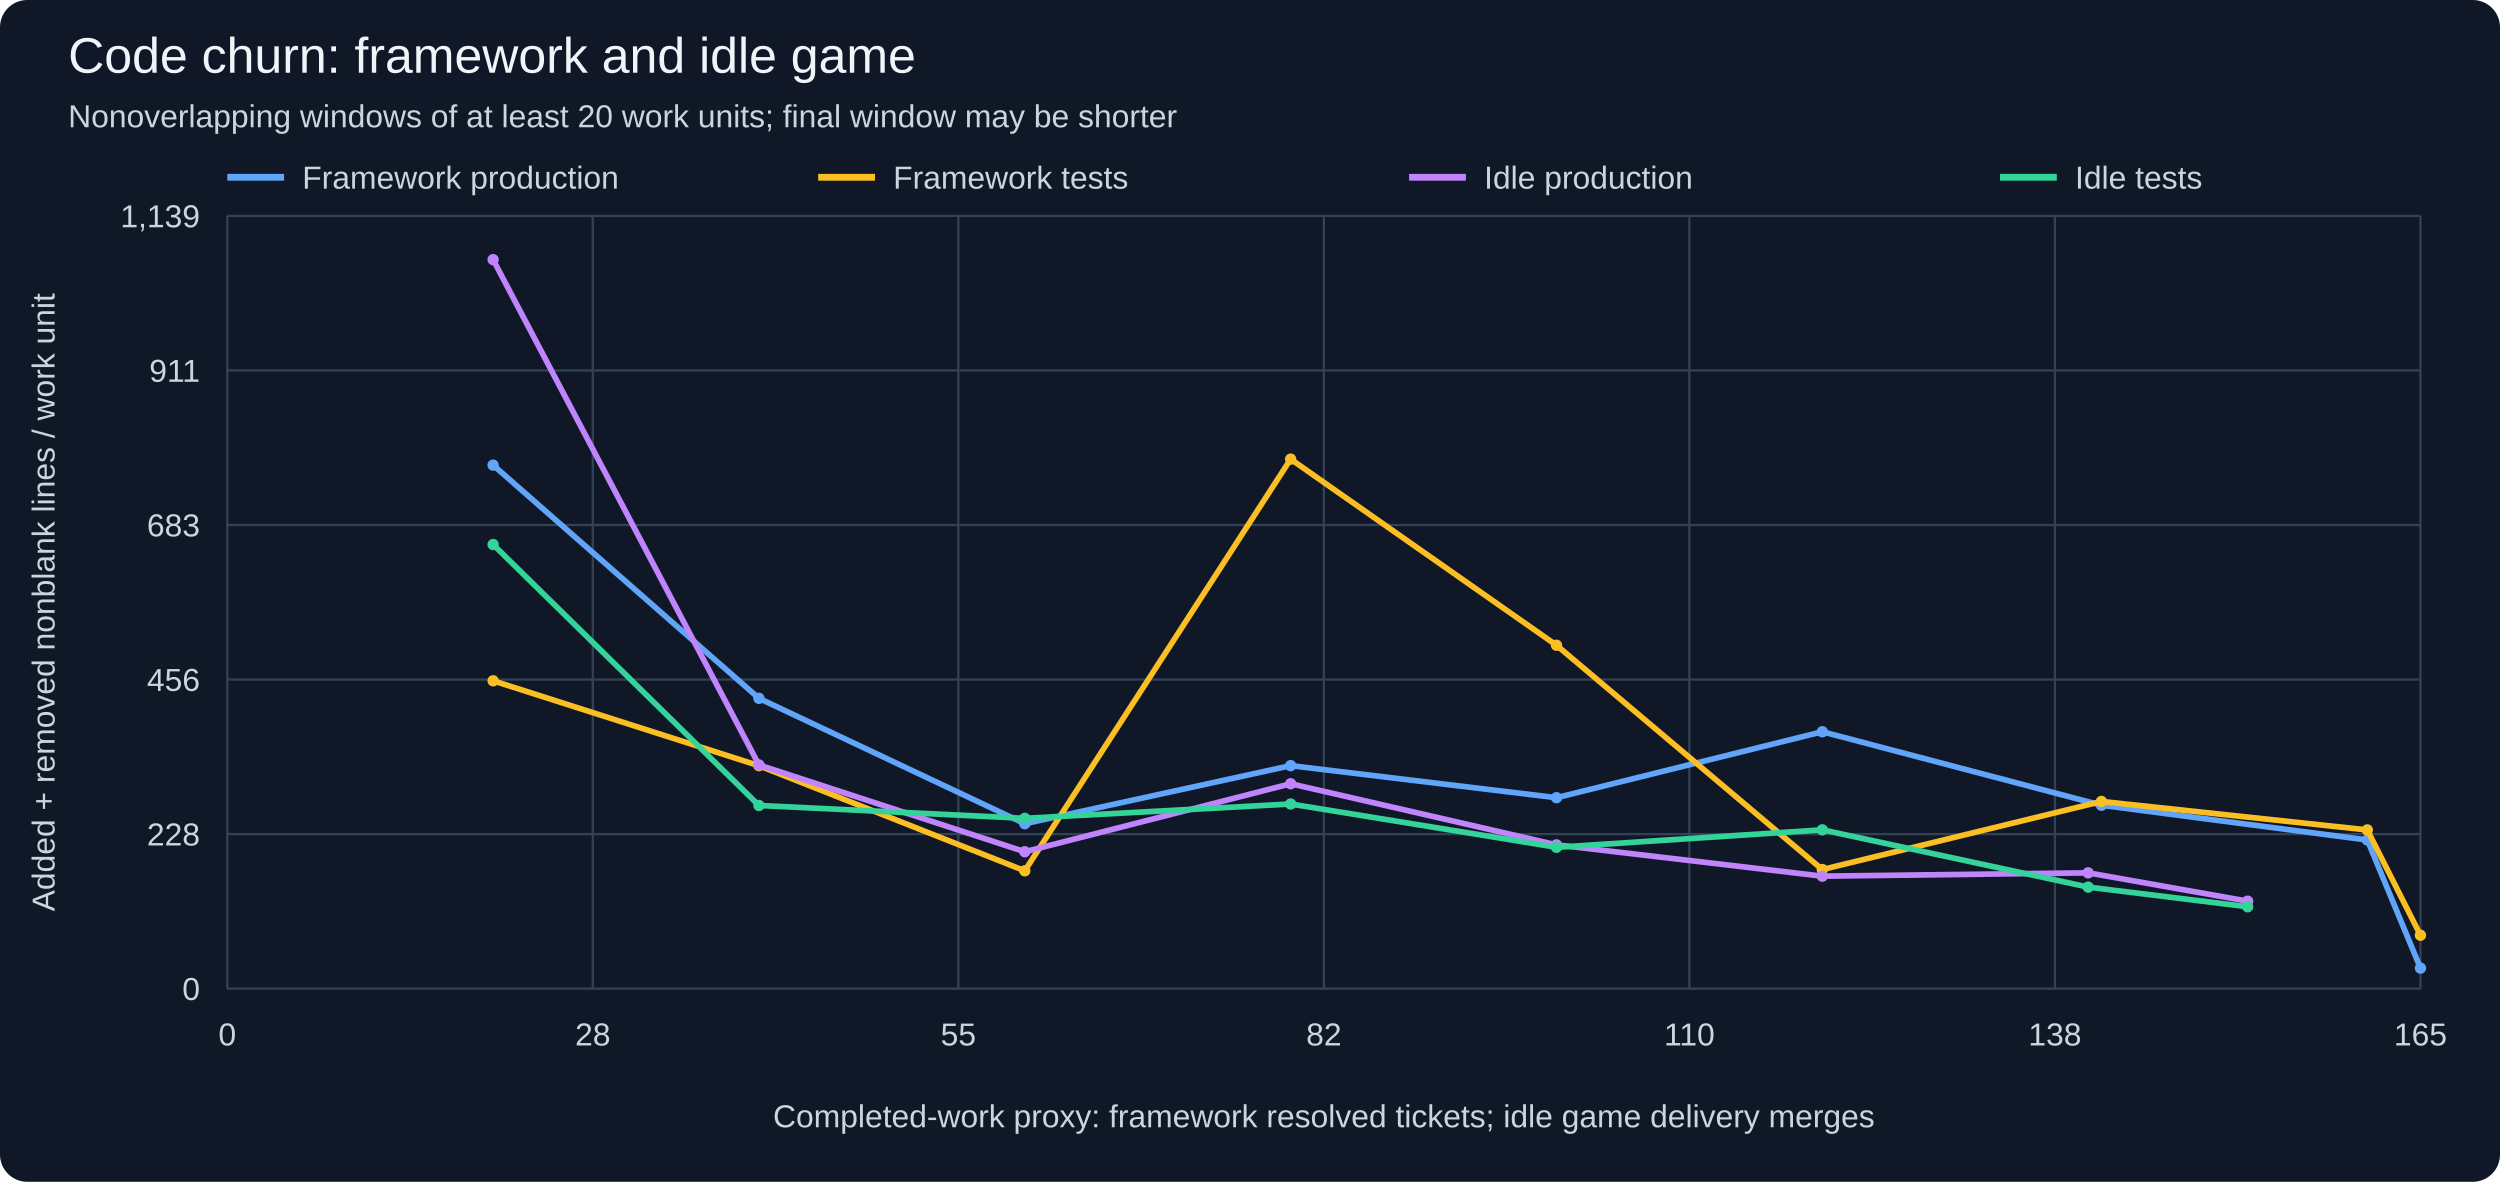
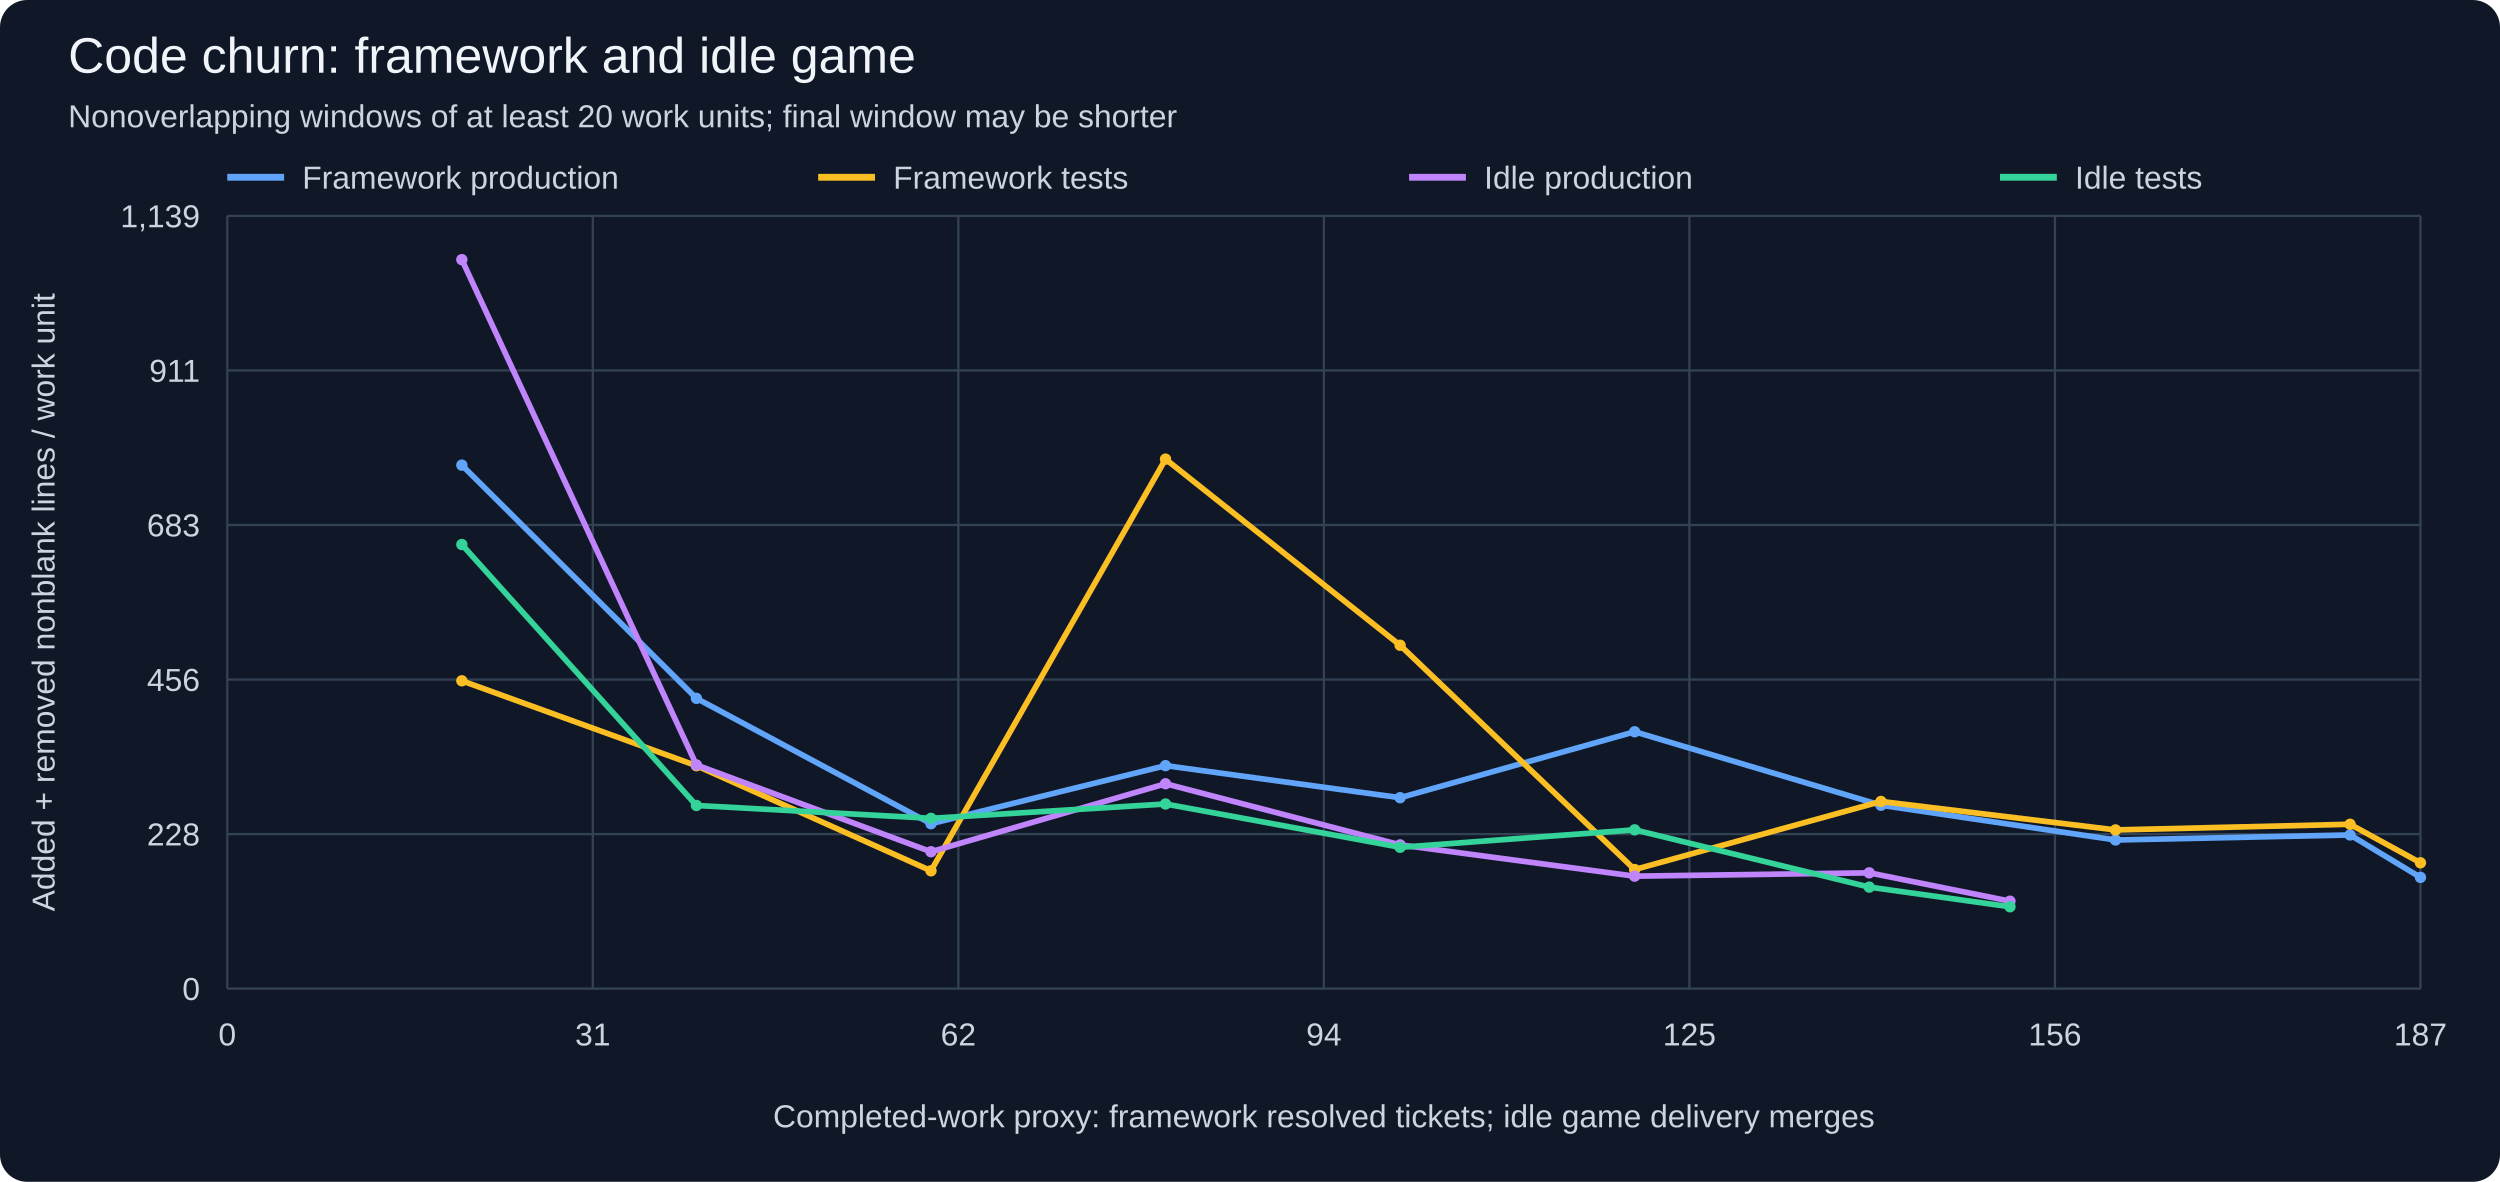
<svg xmlns="http://www.w3.org/2000/svg" viewBox="0 0 1100 520" role="img" aria-labelledby="title desc">
  <style>text{font-family:Arial,sans-serif;fill:#cbd5e1;font-size:14px}.grid{stroke:#334155;stroke-width:1}.line{fill:none;stroke-width:2.5;stroke-linejoin:round}</style>
  <rect width="1100" height="520" rx="12" fill="#101827" />
  <text x="30" y="32" style="font-size:22px;fill:#f1f5f9">Code churn: framework and idle game</text>
  <text x="30" y="56">Nonoverlapping windows of at least 20 work units; final window may be shorter</text>
  <path class="grid" d="M100,435.00h965" />
  <text x="88" y="440.00" text-anchor="end">0</text>
  <path class="grid" d="M100,367.00h965" />
  <text x="88" y="372.00" text-anchor="end">228</text>
  <path class="grid" d="M100,299.00h965" />
  <text x="88" y="304.00" text-anchor="end">456</text>
  <path class="grid" d="M100,231.00h965" />
  <text x="88" y="236.00" text-anchor="end">683</text>
  <path class="grid" d="M100,163.00h965" />
  <text x="88" y="168.00" text-anchor="end">911</text>
  <path class="grid" d="M100,95.00h965" />
  <text x="88" y="100.00" text-anchor="end">1,139</text>
  <path class="grid" d="M100.00,95v340" />
  <text x="100.00" y="460" text-anchor="middle">0</text>
  <path class="grid" d="M260.83,95v340" />
-   <text x="260.83" y="460" text-anchor="middle">28</text>
+   <text x="260.83" y="460" text-anchor="middle">31</text>
  <path class="grid" d="M421.67,95v340" />
-   <text x="421.67" y="460" text-anchor="middle">55</text>
+   <text x="421.67" y="460" text-anchor="middle">62</text>
  <path class="grid" d="M582.50,95v340" />
-   <text x="582.50" y="460" text-anchor="middle">82</text>
+   <text x="582.50" y="460" text-anchor="middle">94</text>
  <path class="grid" d="M743.33,95v340" />
-   <text x="743.33" y="460" text-anchor="middle">110</text>
+   <text x="743.33" y="460" text-anchor="middle">125</text>
  <path class="grid" d="M904.17,95v340" />
-   <text x="904.17" y="460" text-anchor="middle">138</text>
+   <text x="904.17" y="460" text-anchor="middle">156</text>
  <path class="grid" d="M1065.00,95v340" />
-   <text x="1065.00" y="460" text-anchor="middle">165</text>
-   <polyline class="line" stroke="#60a5fa" points="216.97,204.65 333.94,307.27 450.91,362.44 567.88,336.88 684.85,350.99 801.82,321.97 924.64,354.31 1041.61,369.60 1065.00,425.97" />
-   <circle cx="216.97" cy="204.65" r="2.5" fill="#60a5fa" />
-   <circle cx="333.94" cy="307.27" r="2.5" fill="#60a5fa" />
-   <circle cx="450.91" cy="362.44" r="2.5" fill="#60a5fa" />
-   <circle cx="567.88" cy="336.88" r="2.5" fill="#60a5fa" />
-   <circle cx="684.85" cy="350.99" r="2.5" fill="#60a5fa" />
-   <circle cx="801.82" cy="321.97" r="2.5" fill="#60a5fa" />
-   <circle cx="924.64" cy="354.31" r="2.5" fill="#60a5fa" />
-   <circle cx="1041.61" cy="369.60" r="2.5" fill="#60a5fa" />
-   <circle cx="1065.00" cy="425.97" r="2.5" fill="#60a5fa" />
+   <text x="1065.00" y="460" text-anchor="middle">187</text>
+   <polyline class="line" stroke="#60a5fa" points="203.21,204.65 306.42,307.27 409.63,362.44 512.83,336.88 616.04,350.99 719.25,321.97 827.62,354.31 930.83,369.60 1034.04,367.38 1065.00,386.05" />
+   <circle cx="203.21" cy="204.65" r="2.5" fill="#60a5fa" />
+   <circle cx="306.42" cy="307.27" r="2.5" fill="#60a5fa" />
+   <circle cx="409.63" cy="362.44" r="2.5" fill="#60a5fa" />
+   <circle cx="512.83" cy="336.88" r="2.5" fill="#60a5fa" />
+   <circle cx="616.04" cy="350.99" r="2.5" fill="#60a5fa" />
+   <circle cx="719.25" cy="321.97" r="2.5" fill="#60a5fa" />
+   <circle cx="827.62" cy="354.31" r="2.5" fill="#60a5fa" />
+   <circle cx="930.83" cy="369.60" r="2.5" fill="#60a5fa" />
+   <circle cx="1034.04" cy="367.38" r="2.5" fill="#60a5fa" />
+   <circle cx="1065.00" cy="386.05" r="2.5" fill="#60a5fa" />
  <path stroke="#60a5fa" stroke-width="3" d="M100,78h25" />
  <text x="133" y="83">Framework production</text>
-   <polyline class="line" stroke="#fbbf24" points="216.97,299.55 333.94,336.92 450.91,383.16 567.88,202.01 684.85,283.91 801.82,382.60 924.64,352.64 1041.61,365.17 1065.00,411.50" />
-   <circle cx="216.97" cy="299.55" r="2.5" fill="#fbbf24" />
-   <circle cx="333.94" cy="336.92" r="2.5" fill="#fbbf24" />
-   <circle cx="450.91" cy="383.16" r="2.5" fill="#fbbf24" />
-   <circle cx="567.88" cy="202.01" r="2.5" fill="#fbbf24" />
-   <circle cx="684.85" cy="283.91" r="2.5" fill="#fbbf24" />
-   <circle cx="801.82" cy="382.60" r="2.5" fill="#fbbf24" />
-   <circle cx="924.64" cy="352.64" r="2.5" fill="#fbbf24" />
-   <circle cx="1041.61" cy="365.17" r="2.5" fill="#fbbf24" />
-   <circle cx="1065.00" cy="411.50" r="2.5" fill="#fbbf24" />
+   <polyline class="line" stroke="#fbbf24" points="203.21,299.55 306.42,336.92 409.63,383.16 512.83,202.01 616.04,283.91 719.25,382.60 827.62,352.64 930.83,365.17 1034.04,362.68 1065.00,379.63" />
+   <circle cx="203.21" cy="299.55" r="2.5" fill="#fbbf24" />
+   <circle cx="306.42" cy="336.92" r="2.5" fill="#fbbf24" />
+   <circle cx="409.63" cy="383.16" r="2.5" fill="#fbbf24" />
+   <circle cx="512.83" cy="202.01" r="2.5" fill="#fbbf24" />
+   <circle cx="616.04" cy="283.91" r="2.5" fill="#fbbf24" />
+   <circle cx="719.25" cy="382.60" r="2.5" fill="#fbbf24" />
+   <circle cx="827.62" cy="352.64" r="2.5" fill="#fbbf24" />
+   <circle cx="930.83" cy="365.17" r="2.5" fill="#fbbf24" />
+   <circle cx="1034.04" cy="362.68" r="2.5" fill="#fbbf24" />
+   <circle cx="1065.00" cy="379.63" r="2.5" fill="#fbbf24" />
  <path stroke="#fbbf24" stroke-width="3" d="M360,78h25" />
  <text x="393" y="83">Framework tests</text>
-   <polyline class="line" stroke="#c084fc" points="216.97,114.25 333.94,336.58 450.91,374.77 567.88,344.85 684.85,371.75 801.82,385.51 918.79,384.05 988.97,396.52" />
-   <circle cx="216.97" cy="114.25" r="2.5" fill="#c084fc" />
-   <circle cx="333.94" cy="336.58" r="2.5" fill="#c084fc" />
-   <circle cx="450.91" cy="374.77" r="2.5" fill="#c084fc" />
-   <circle cx="567.88" cy="344.85" r="2.5" fill="#c084fc" />
-   <circle cx="684.85" cy="371.75" r="2.5" fill="#c084fc" />
-   <circle cx="801.82" cy="385.51" r="2.5" fill="#c084fc" />
-   <circle cx="918.79" cy="384.05" r="2.5" fill="#c084fc" />
-   <circle cx="988.97" cy="396.52" r="2.5" fill="#c084fc" />
+   <polyline class="line" stroke="#c084fc" points="203.21,114.25 306.42,336.58 409.63,374.77 512.83,344.85 616.04,371.75 719.25,385.51 822.46,384.05 884.39,396.52" />
+   <circle cx="203.21" cy="114.25" r="2.5" fill="#c084fc" />
+   <circle cx="306.42" cy="336.58" r="2.5" fill="#c084fc" />
+   <circle cx="409.63" cy="374.77" r="2.5" fill="#c084fc" />
+   <circle cx="512.83" cy="344.85" r="2.5" fill="#c084fc" />
+   <circle cx="616.04" cy="371.75" r="2.5" fill="#c084fc" />
+   <circle cx="719.25" cy="385.51" r="2.5" fill="#c084fc" />
+   <circle cx="822.46" cy="384.05" r="2.5" fill="#c084fc" />
+   <circle cx="884.39" cy="396.52" r="2.5" fill="#c084fc" />
  <path stroke="#c084fc" stroke-width="3" d="M620,78h25" />
  <text x="653" y="83">Idle production</text>
-   <polyline class="line" stroke="#34d399" points="216.97,239.59 333.94,354.41 450.91,360.07 567.88,353.76 684.85,372.81 801.82,365.13 918.79,390.33 988.97,398.98" />
-   <circle cx="216.97" cy="239.59" r="2.5" fill="#34d399" />
-   <circle cx="333.94" cy="354.41" r="2.5" fill="#34d399" />
-   <circle cx="450.91" cy="360.07" r="2.5" fill="#34d399" />
-   <circle cx="567.88" cy="353.76" r="2.5" fill="#34d399" />
-   <circle cx="684.85" cy="372.81" r="2.5" fill="#34d399" />
-   <circle cx="801.82" cy="365.13" r="2.5" fill="#34d399" />
-   <circle cx="918.79" cy="390.33" r="2.5" fill="#34d399" />
-   <circle cx="988.97" cy="398.98" r="2.5" fill="#34d399" />
+   <polyline class="line" stroke="#34d399" points="203.21,239.59 306.42,354.41 409.63,360.07 512.83,353.76 616.04,372.81 719.25,365.13 822.46,390.33 884.39,398.98" />
+   <circle cx="203.21" cy="239.59" r="2.5" fill="#34d399" />
+   <circle cx="306.42" cy="354.41" r="2.5" fill="#34d399" />
+   <circle cx="409.63" cy="360.07" r="2.5" fill="#34d399" />
+   <circle cx="512.83" cy="353.76" r="2.5" fill="#34d399" />
+   <circle cx="616.04" cy="372.81" r="2.5" fill="#34d399" />
+   <circle cx="719.25" cy="365.13" r="2.5" fill="#34d399" />
+   <circle cx="822.46" cy="390.33" r="2.5" fill="#34d399" />
+   <circle cx="884.39" cy="398.98" r="2.5" fill="#34d399" />
  <path stroke="#34d399" stroke-width="3" d="M880,78h25" />
  <text x="913" y="83">Idle tests</text>
  <text x="582.5" y="496" text-anchor="middle">Completed-work proxy: framework resolved tickets; idle game delivery merges</text>
  <text transform="translate(24,265.0) rotate(-90)" text-anchor="middle">Added + removed nonblank lines / work unit</text>
</svg>
